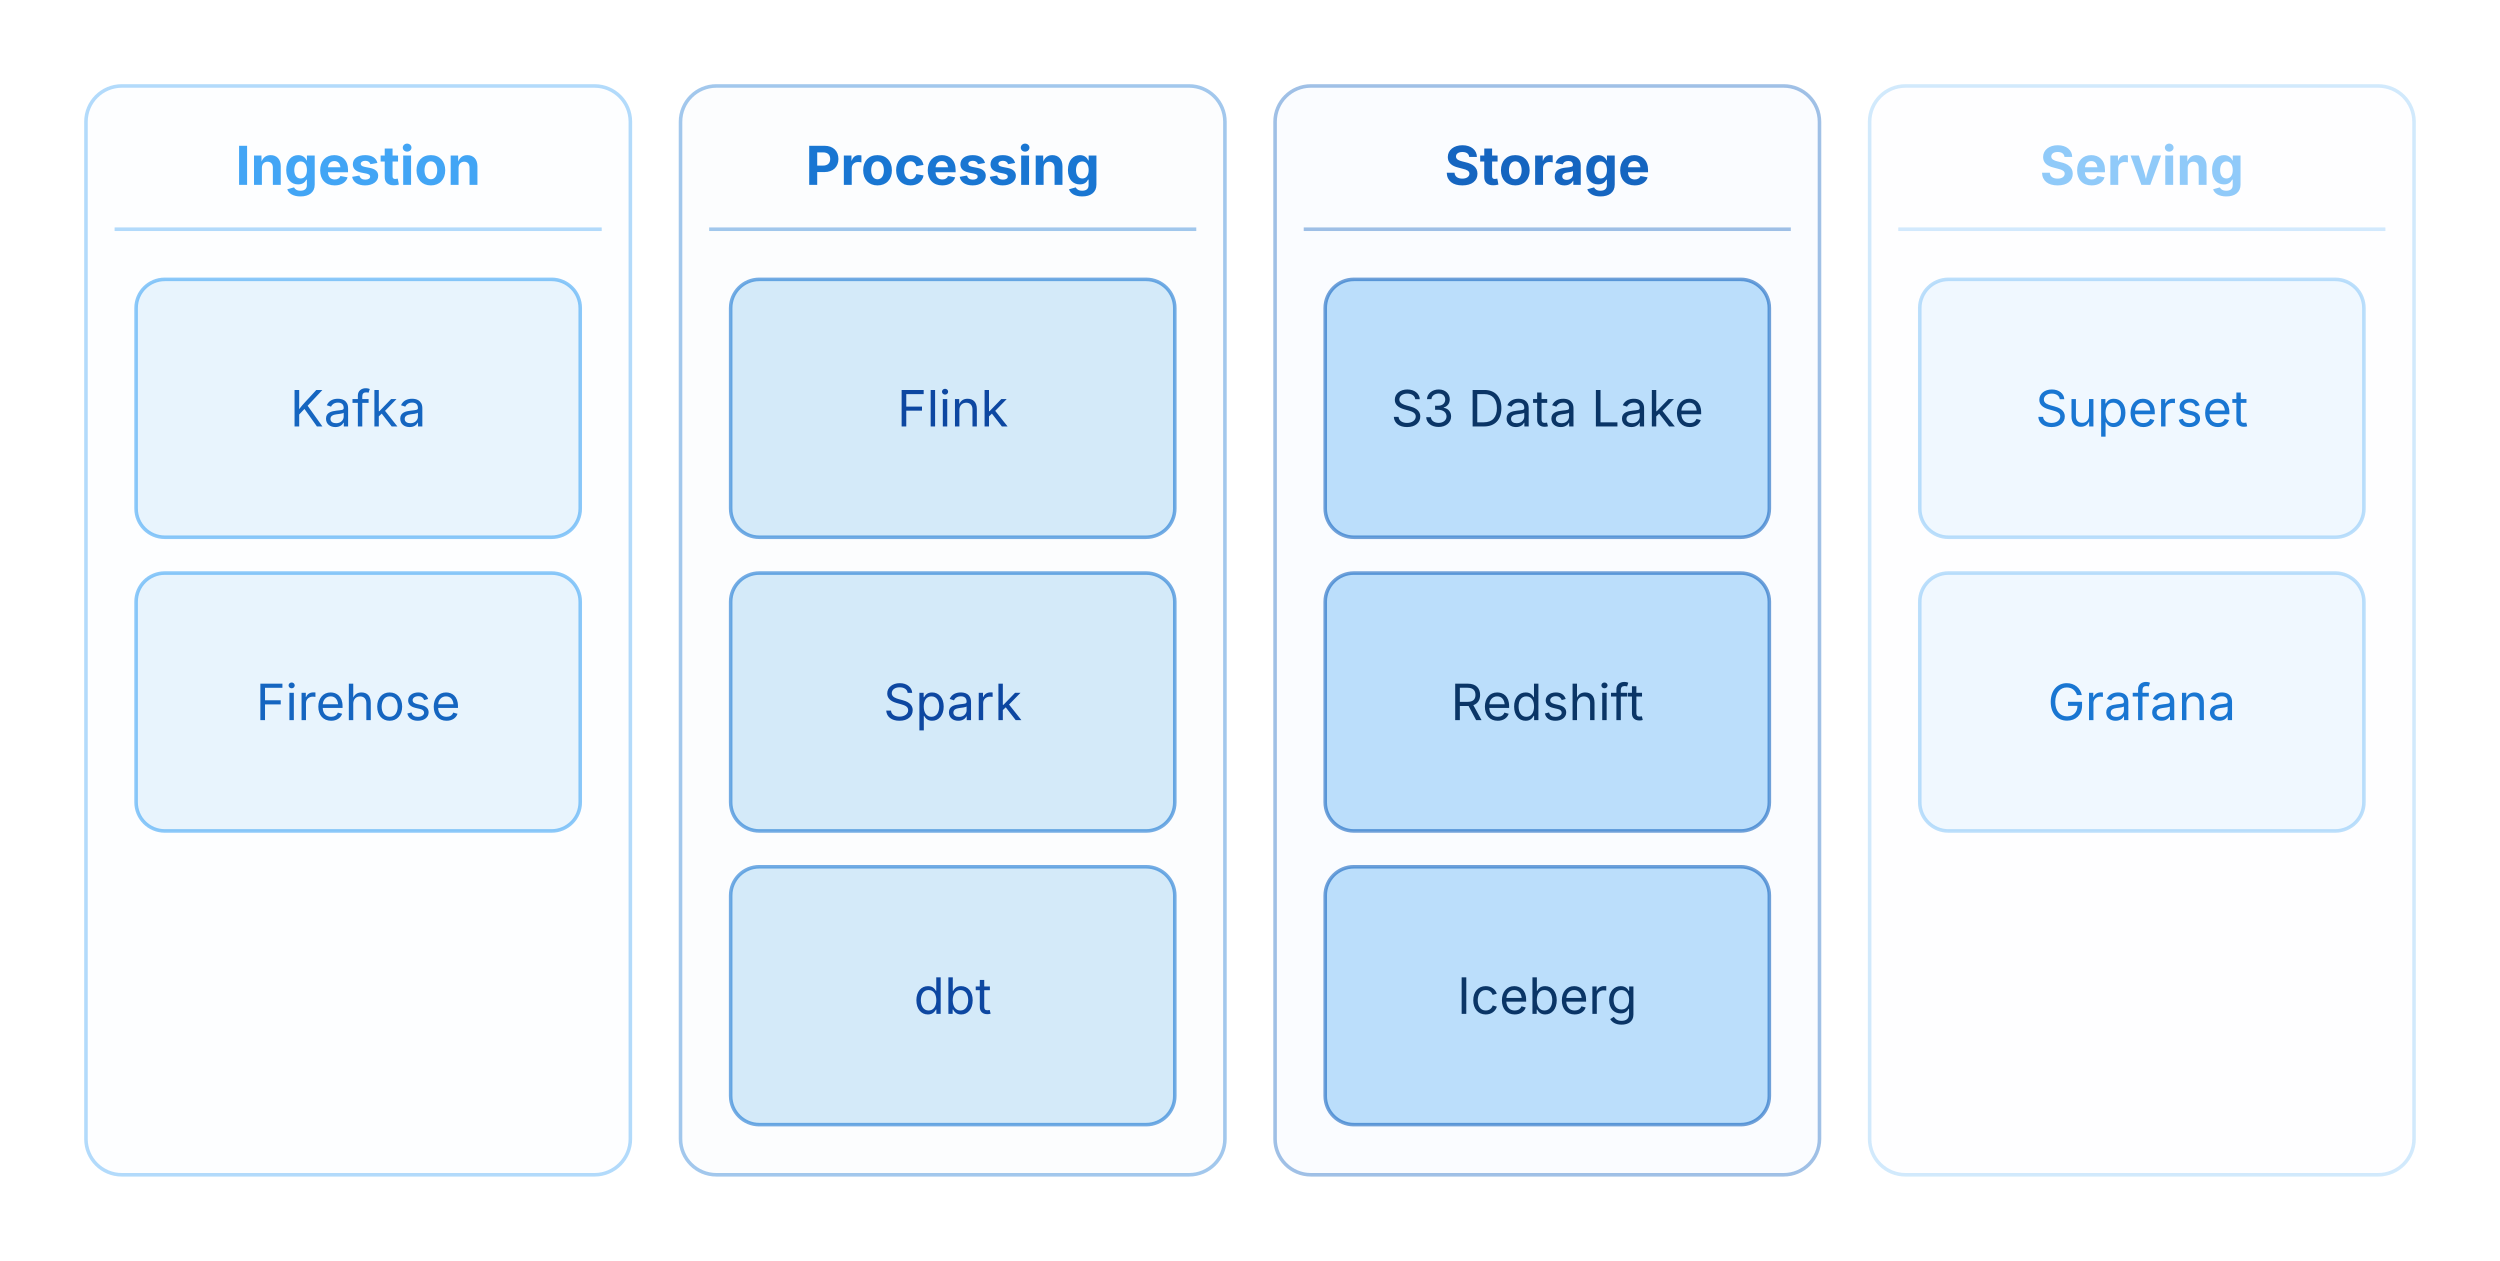
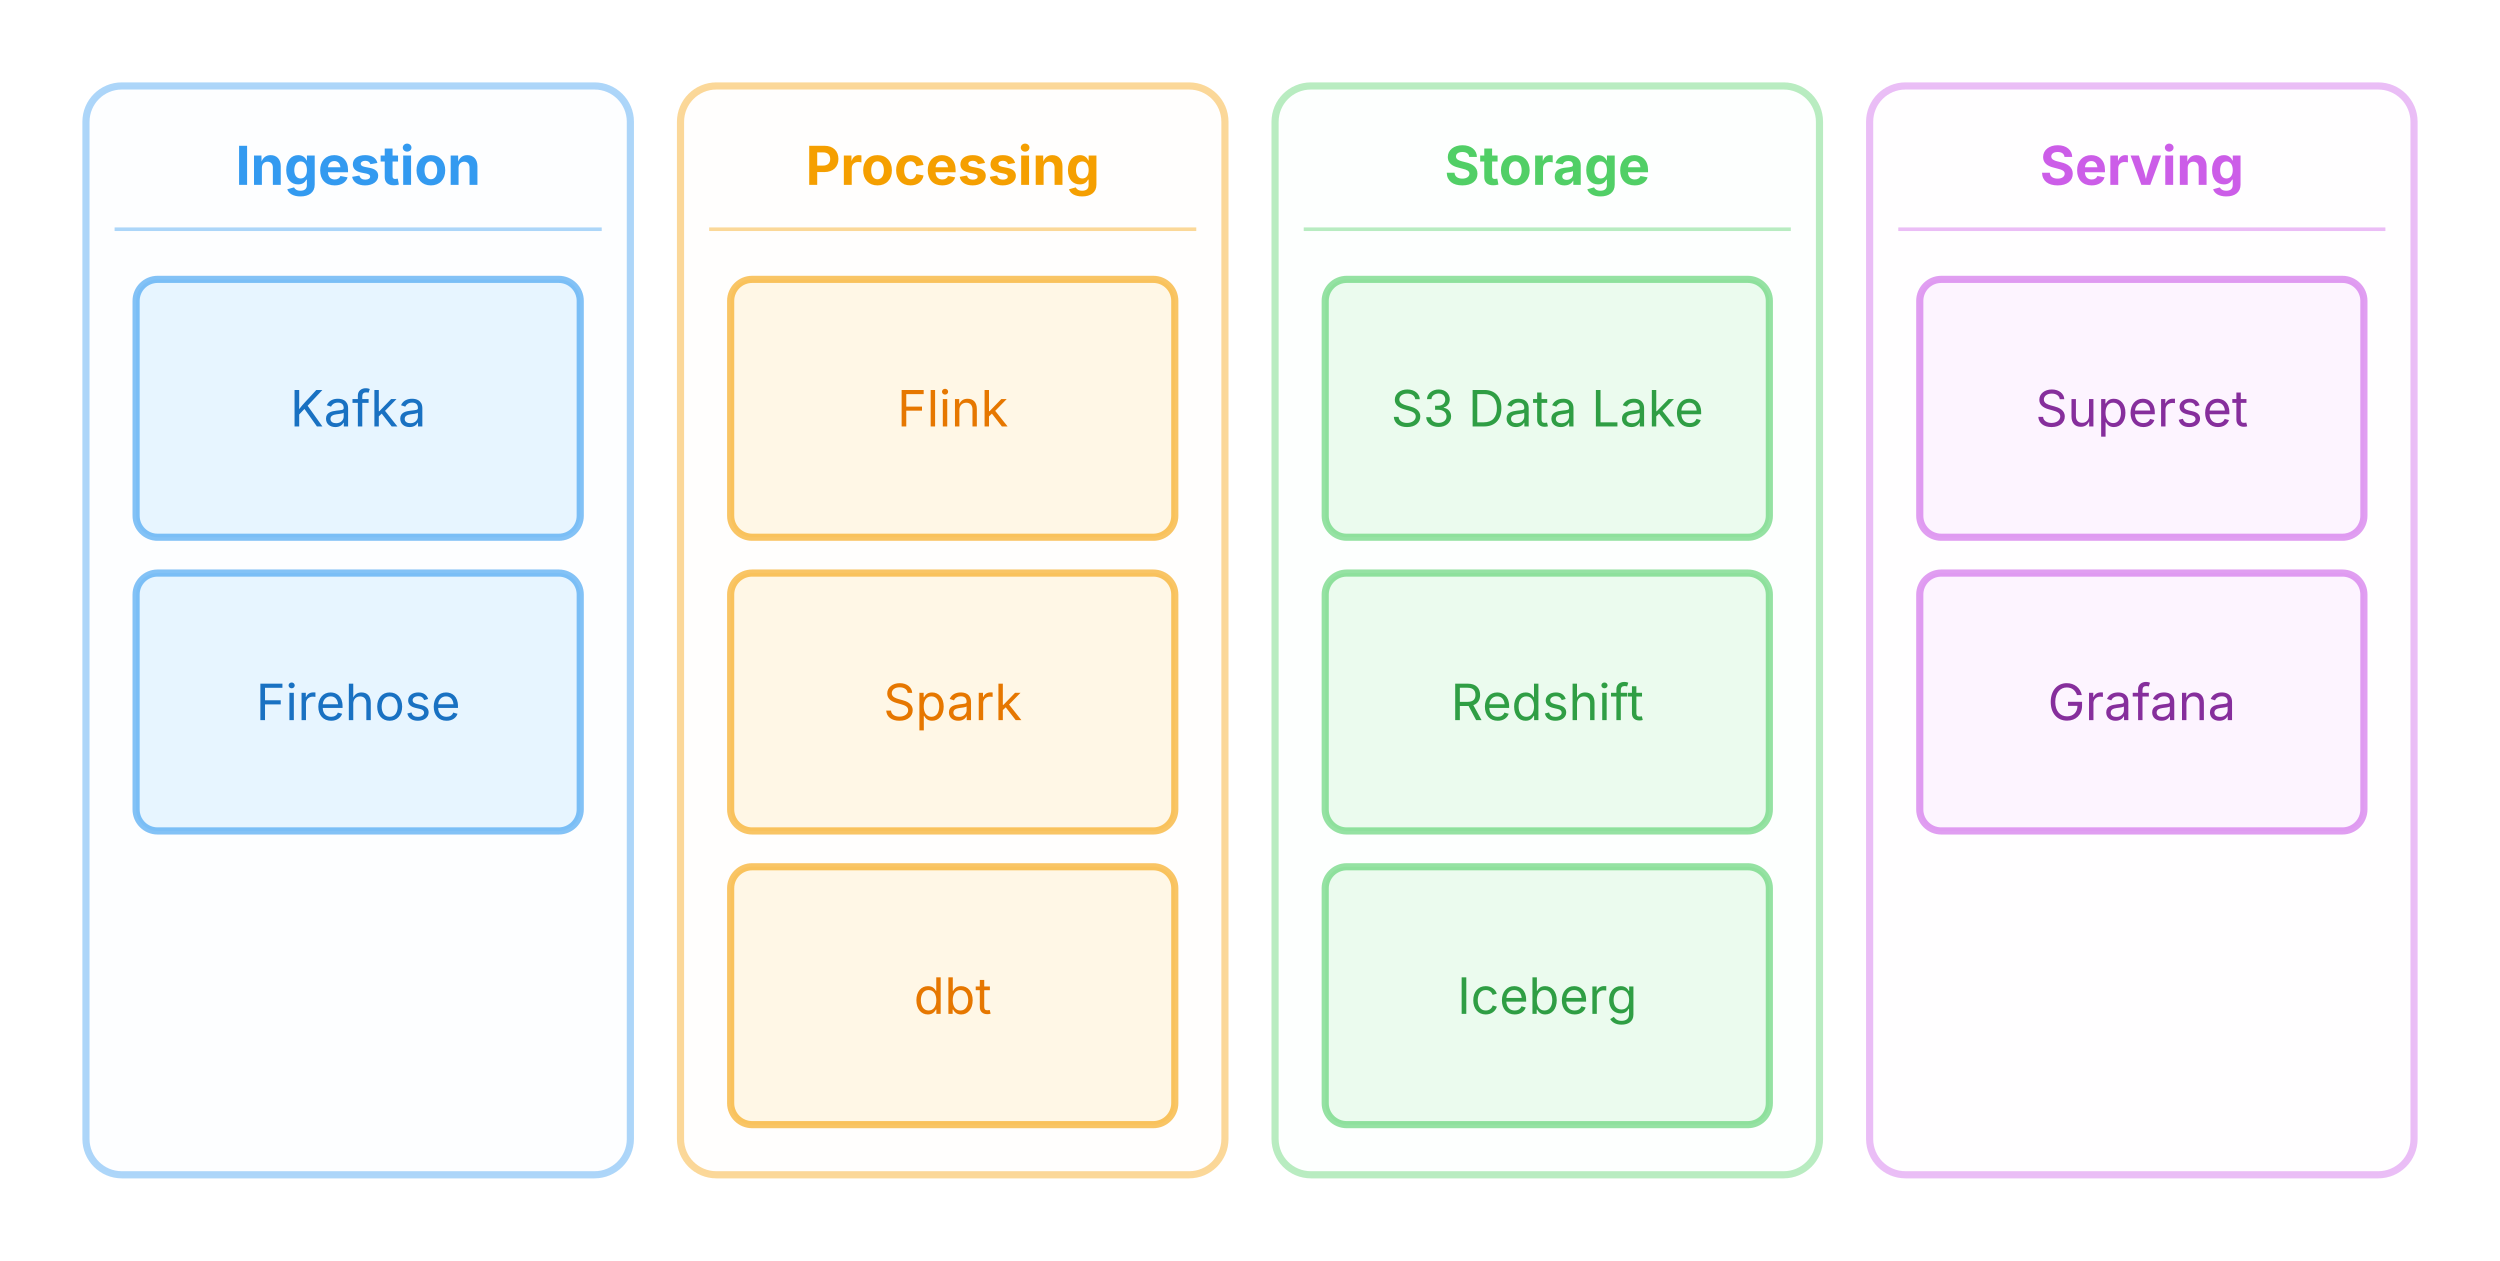
<svg xmlns="http://www.w3.org/2000/svg" width="698" height="352" viewBox="0 0 698 352">
  <g class="arch-diagram">
-     <rect x="24" y="24" width="152" height="304" rx="10" fill="#e8f4fd" fill-opacity="0.08" stroke="#42a5f5" stroke-opacity="0.4" stroke-width="1" />
-     <text x="100" y="46" text-anchor="middle" dominant-baseline="middle" font-family="Inter, system-ui, -apple-system, sans-serif" font-size="15" fill="#42a5f5" font-weight="700">Ingestion</text>
-     <line x1="32" y1="64" x2="168" y2="64" stroke="#42a5f5" stroke-width="1" opacity="0.4" />
-     <rect x="38" y="78" width="124" height="72" rx="8" fill="#e8f4fd" stroke="#42a5f5" stroke-opacity="0.6" stroke-width="1" />
-     <text x="100" y="114" text-anchor="middle" dominant-baseline="middle" font-family="Inter, system-ui, -apple-system, sans-serif" font-size="14" fill="#1565c0">Kafka</text>
-     <rect x="38" y="160" width="124" height="72" rx="8" fill="#e8f4fd" stroke="#42a5f5" stroke-opacity="0.6" stroke-width="1" />
-     <text x="100" y="196" text-anchor="middle" dominant-baseline="middle" font-family="Inter, system-ui, -apple-system, sans-serif" font-size="14" fill="#1565c0">Firehose</text>
-     <rect x="190" y="24" width="152" height="304" rx="10" fill="#d4eaf9" fill-opacity="0.08" stroke="#1976d2" stroke-opacity="0.4" stroke-width="1" />
-     <text x="266" y="46" text-anchor="middle" dominant-baseline="middle" font-family="Inter, system-ui, -apple-system, sans-serif" font-size="15" fill="#1976d2" font-weight="700">Processing</text>
-     <line x1="198" y1="64" x2="334" y2="64" stroke="#1976d2" stroke-width="1" opacity="0.4" />
-     <rect x="204" y="78" width="124" height="72" rx="8" fill="#d4eaf9" stroke="#1976d2" stroke-opacity="0.6" stroke-width="1" />
-     <text x="266" y="114" text-anchor="middle" dominant-baseline="middle" font-family="Inter, system-ui, -apple-system, sans-serif" font-size="14" fill="#0d47a1">Flink</text>
-     <rect x="204" y="160" width="124" height="72" rx="8" fill="#d4eaf9" stroke="#1976d2" stroke-opacity="0.6" stroke-width="1" />
-     <text x="266" y="196" text-anchor="middle" dominant-baseline="middle" font-family="Inter, system-ui, -apple-system, sans-serif" font-size="14" fill="#0d47a1">Spark</text>
-     <rect x="204" y="242" width="124" height="72" rx="8" fill="#d4eaf9" stroke="#1976d2" stroke-opacity="0.6" stroke-width="1" />
-     <text x="266" y="278" text-anchor="middle" dominant-baseline="middle" font-family="Inter, system-ui, -apple-system, sans-serif" font-size="14" fill="#0d47a1">dbt</text>
-     <rect x="356" y="24" width="152" height="304" rx="10" fill="#bbdefb" fill-opacity="0.08" stroke="#1565c0" stroke-opacity="0.4" stroke-width="1" />
-     <text x="432" y="46" text-anchor="middle" dominant-baseline="middle" font-family="Inter, system-ui, -apple-system, sans-serif" font-size="15" fill="#1565c0" font-weight="700">Storage</text>
-     <line x1="364" y1="64" x2="500" y2="64" stroke="#1565c0" stroke-width="1" opacity="0.4" />
-     <rect x="370" y="78" width="124" height="72" rx="8" fill="#bbdefb" stroke="#1565c0" stroke-opacity="0.6" stroke-width="1" />
-     <text x="432" y="114" text-anchor="middle" dominant-baseline="middle" font-family="Inter, system-ui, -apple-system, sans-serif" font-size="14" fill="#0a3566">S3 Data Lake</text>
-     <rect x="370" y="160" width="124" height="72" rx="8" fill="#bbdefb" stroke="#1565c0" stroke-opacity="0.6" stroke-width="1" />
-     <text x="432" y="196" text-anchor="middle" dominant-baseline="middle" font-family="Inter, system-ui, -apple-system, sans-serif" font-size="14" fill="#0a3566">Redshift</text>
-     <rect x="370" y="242" width="124" height="72" rx="8" fill="#bbdefb" stroke="#1565c0" stroke-opacity="0.6" stroke-width="1" />
-     <text x="432" y="278" text-anchor="middle" dominant-baseline="middle" font-family="Inter, system-ui, -apple-system, sans-serif" font-size="14" fill="#0a3566">Iceberg</text>
-     <rect x="522" y="24" width="152" height="304" rx="10" fill="#f0f8ff" fill-opacity="0.08" stroke="#90caf9" stroke-opacity="0.4" stroke-width="1" />
-     <text x="598" y="46" text-anchor="middle" dominant-baseline="middle" font-family="Inter, system-ui, -apple-system, sans-serif" font-size="15" fill="#90caf9" font-weight="700">Serving</text>
-     <line x1="530" y1="64" x2="666" y2="64" stroke="#90caf9" stroke-width="1" opacity="0.4" />
-     <rect x="536" y="78" width="124" height="72" rx="8" fill="#f0f8ff" stroke="#90caf9" stroke-opacity="0.6" stroke-width="1" />
-     <text x="598" y="114" text-anchor="middle" dominant-baseline="middle" font-family="Inter, system-ui, -apple-system, sans-serif" font-size="14" fill="#1976d2">Superset</text>
-     <rect x="536" y="160" width="124" height="72" rx="8" fill="#f0f8ff" stroke="#90caf9" stroke-opacity="0.6" stroke-width="1" />
-     <text x="598" y="196" text-anchor="middle" dominant-baseline="middle" font-family="Inter, system-ui, -apple-system, sans-serif" font-size="14" fill="#1976d2">Grafana</text>
+     <rect x="24" y="24" width="152" height="304" rx="10" fill="#e7f5ff" fill-opacity="0.08" stroke="#339af0" stroke-opacity="0.4" stroke-width="2" />
+     <text x="100" y="46" text-anchor="middle" dominant-baseline="middle" font-family="Inter, system-ui, -apple-system, sans-serif" font-size="15" fill="#339af0" font-weight="700">Ingestion</text>
+     <line x1="32" y1="64" x2="168" y2="64" stroke="#339af0" stroke-width="1" opacity="0.4" />
+     <rect x="38" y="78" width="124" height="72" rx="6" fill="#e7f5ff" stroke="#339af0" stroke-opacity="0.6" stroke-width="2" />
+     <text x="100" y="114" text-anchor="middle" dominant-baseline="middle" font-family="Inter, system-ui, -apple-system, sans-serif" font-size="14" fill="#1971c2">Kafka</text>
+     <rect x="38" y="160" width="124" height="72" rx="6" fill="#e7f5ff" stroke="#339af0" stroke-opacity="0.6" stroke-width="2" />
+     <text x="100" y="196" text-anchor="middle" dominant-baseline="middle" font-family="Inter, system-ui, -apple-system, sans-serif" font-size="14" fill="#1971c2">Firehose</text>
+     <rect x="190" y="24" width="152" height="304" rx="10" fill="#fff7e6" fill-opacity="0.08" stroke="#f59f00" stroke-opacity="0.4" stroke-width="2" />
+     <text x="266" y="46" text-anchor="middle" dominant-baseline="middle" font-family="Inter, system-ui, -apple-system, sans-serif" font-size="15" fill="#f59f00" font-weight="700">Processing</text>
+     <line x1="198" y1="64" x2="334" y2="64" stroke="#f59f00" stroke-width="1" opacity="0.4" />
+     <rect x="204" y="78" width="124" height="72" rx="6" fill="#fff7e6" stroke="#f59f00" stroke-opacity="0.6" stroke-width="2" />
+     <text x="266" y="114" text-anchor="middle" dominant-baseline="middle" font-family="Inter, system-ui, -apple-system, sans-serif" font-size="14" fill="#e67700">Flink</text>
+     <rect x="204" y="160" width="124" height="72" rx="6" fill="#fff7e6" stroke="#f59f00" stroke-opacity="0.6" stroke-width="2" />
+     <text x="266" y="196" text-anchor="middle" dominant-baseline="middle" font-family="Inter, system-ui, -apple-system, sans-serif" font-size="14" fill="#e67700">Spark</text>
+     <rect x="204" y="242" width="124" height="72" rx="6" fill="#fff7e6" stroke="#f59f00" stroke-opacity="0.6" stroke-width="2" />
+     <text x="266" y="278" text-anchor="middle" dominant-baseline="middle" font-family="Inter, system-ui, -apple-system, sans-serif" font-size="14" fill="#e67700">dbt</text>
+     <rect x="356" y="24" width="152" height="304" rx="10" fill="#ebfbee" fill-opacity="0.08" stroke="#51cf66" stroke-opacity="0.4" stroke-width="2" />
+     <text x="432" y="46" text-anchor="middle" dominant-baseline="middle" font-family="Inter, system-ui, -apple-system, sans-serif" font-size="15" fill="#51cf66" font-weight="700">Storage</text>
+     <line x1="364" y1="64" x2="500" y2="64" stroke="#51cf66" stroke-width="1" opacity="0.4" />
+     <rect x="370" y="78" width="124" height="72" rx="6" fill="#ebfbee" stroke="#51cf66" stroke-opacity="0.6" stroke-width="2" />
+     <text x="432" y="114" text-anchor="middle" dominant-baseline="middle" font-family="Inter, system-ui, -apple-system, sans-serif" font-size="14" fill="#2f9e44">S3 Data Lake</text>
+     <rect x="370" y="160" width="124" height="72" rx="6" fill="#ebfbee" stroke="#51cf66" stroke-opacity="0.6" stroke-width="2" />
+     <text x="432" y="196" text-anchor="middle" dominant-baseline="middle" font-family="Inter, system-ui, -apple-system, sans-serif" font-size="14" fill="#2f9e44">Redshift</text>
+     <rect x="370" y="242" width="124" height="72" rx="6" fill="#ebfbee" stroke="#51cf66" stroke-opacity="0.6" stroke-width="2" />
+     <text x="432" y="278" text-anchor="middle" dominant-baseline="middle" font-family="Inter, system-ui, -apple-system, sans-serif" font-size="14" fill="#2f9e44">Iceberg</text>
+     <rect x="522" y="24" width="152" height="304" rx="10" fill="#fdf4ff" fill-opacity="0.08" stroke="#cc5de8" stroke-opacity="0.4" stroke-width="2" />
+     <text x="598" y="46" text-anchor="middle" dominant-baseline="middle" font-family="Inter, system-ui, -apple-system, sans-serif" font-size="15" fill="#cc5de8" font-weight="700">Serving</text>
+     <line x1="530" y1="64" x2="666" y2="64" stroke="#cc5de8" stroke-width="1" opacity="0.4" />
+     <rect x="536" y="78" width="124" height="72" rx="6" fill="#fdf4ff" stroke="#cc5de8" stroke-opacity="0.6" stroke-width="2" />
+     <text x="598" y="114" text-anchor="middle" dominant-baseline="middle" font-family="Inter, system-ui, -apple-system, sans-serif" font-size="14" fill="#862e9c">Superset</text>
+     <rect x="536" y="160" width="124" height="72" rx="6" fill="#fdf4ff" stroke="#cc5de8" stroke-opacity="0.6" stroke-width="2" />
+     <text x="598" y="196" text-anchor="middle" dominant-baseline="middle" font-family="Inter, system-ui, -apple-system, sans-serif" font-size="14" fill="#862e9c">Grafana</text>
  </g>
</svg>
